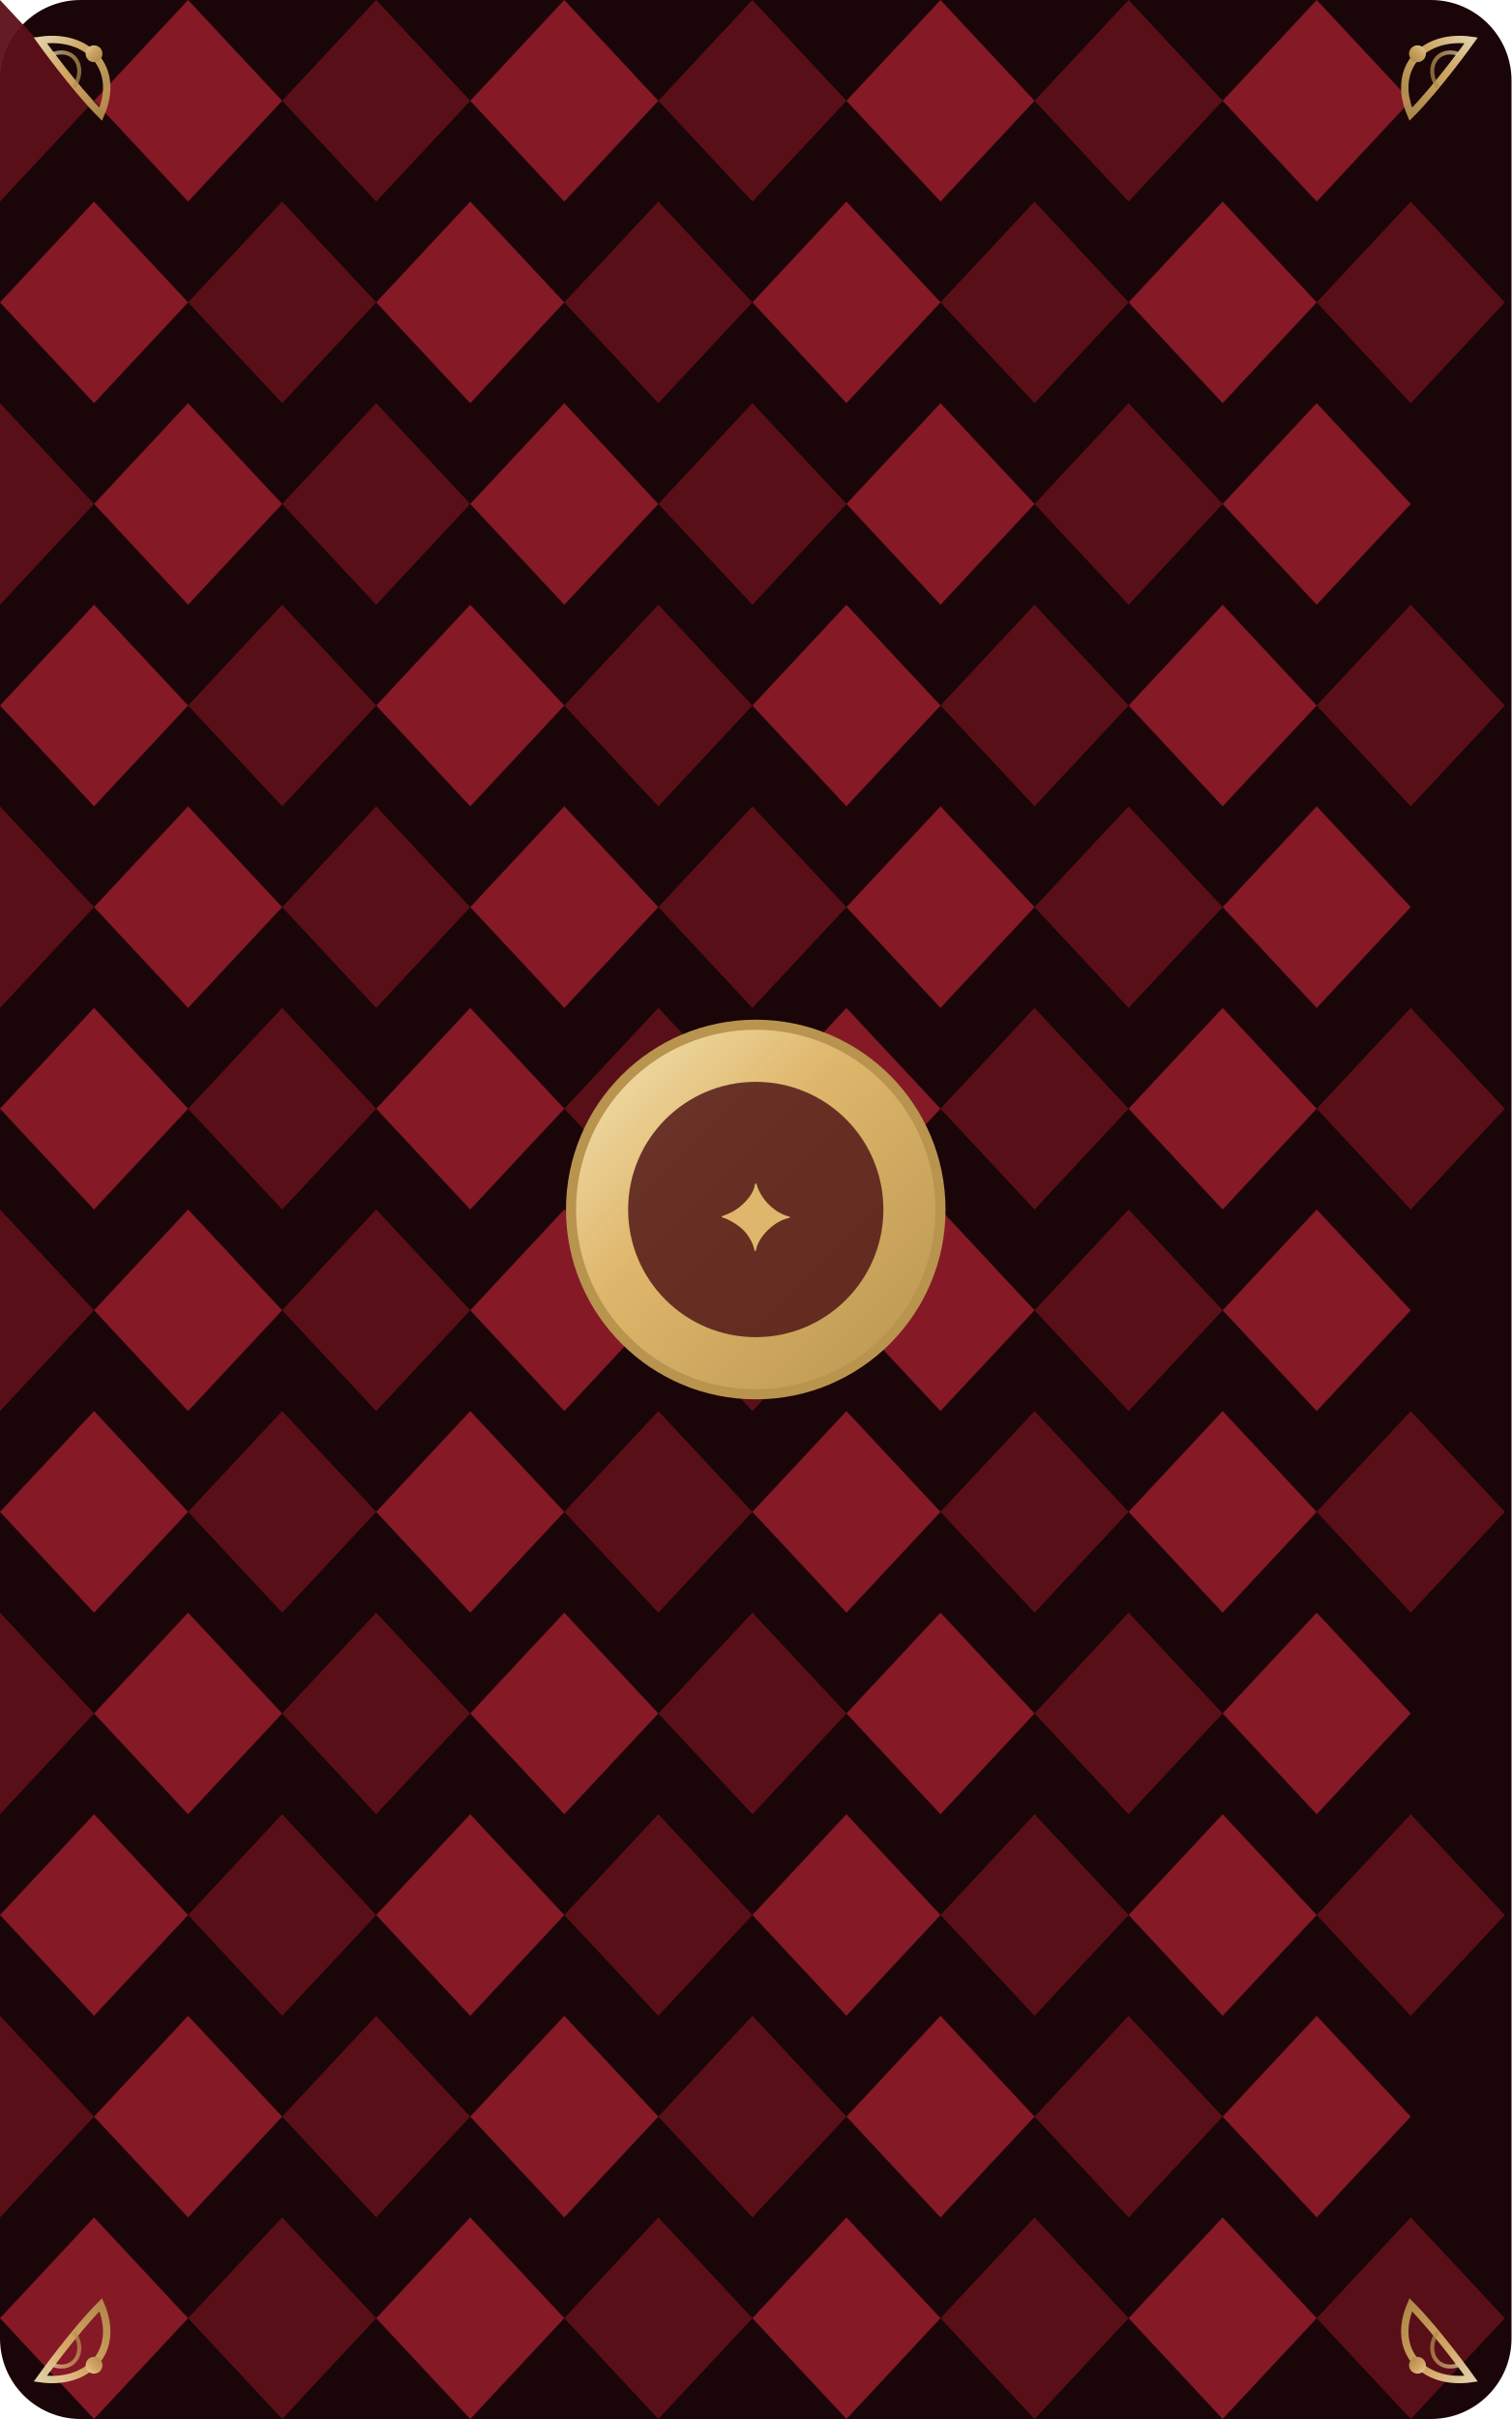
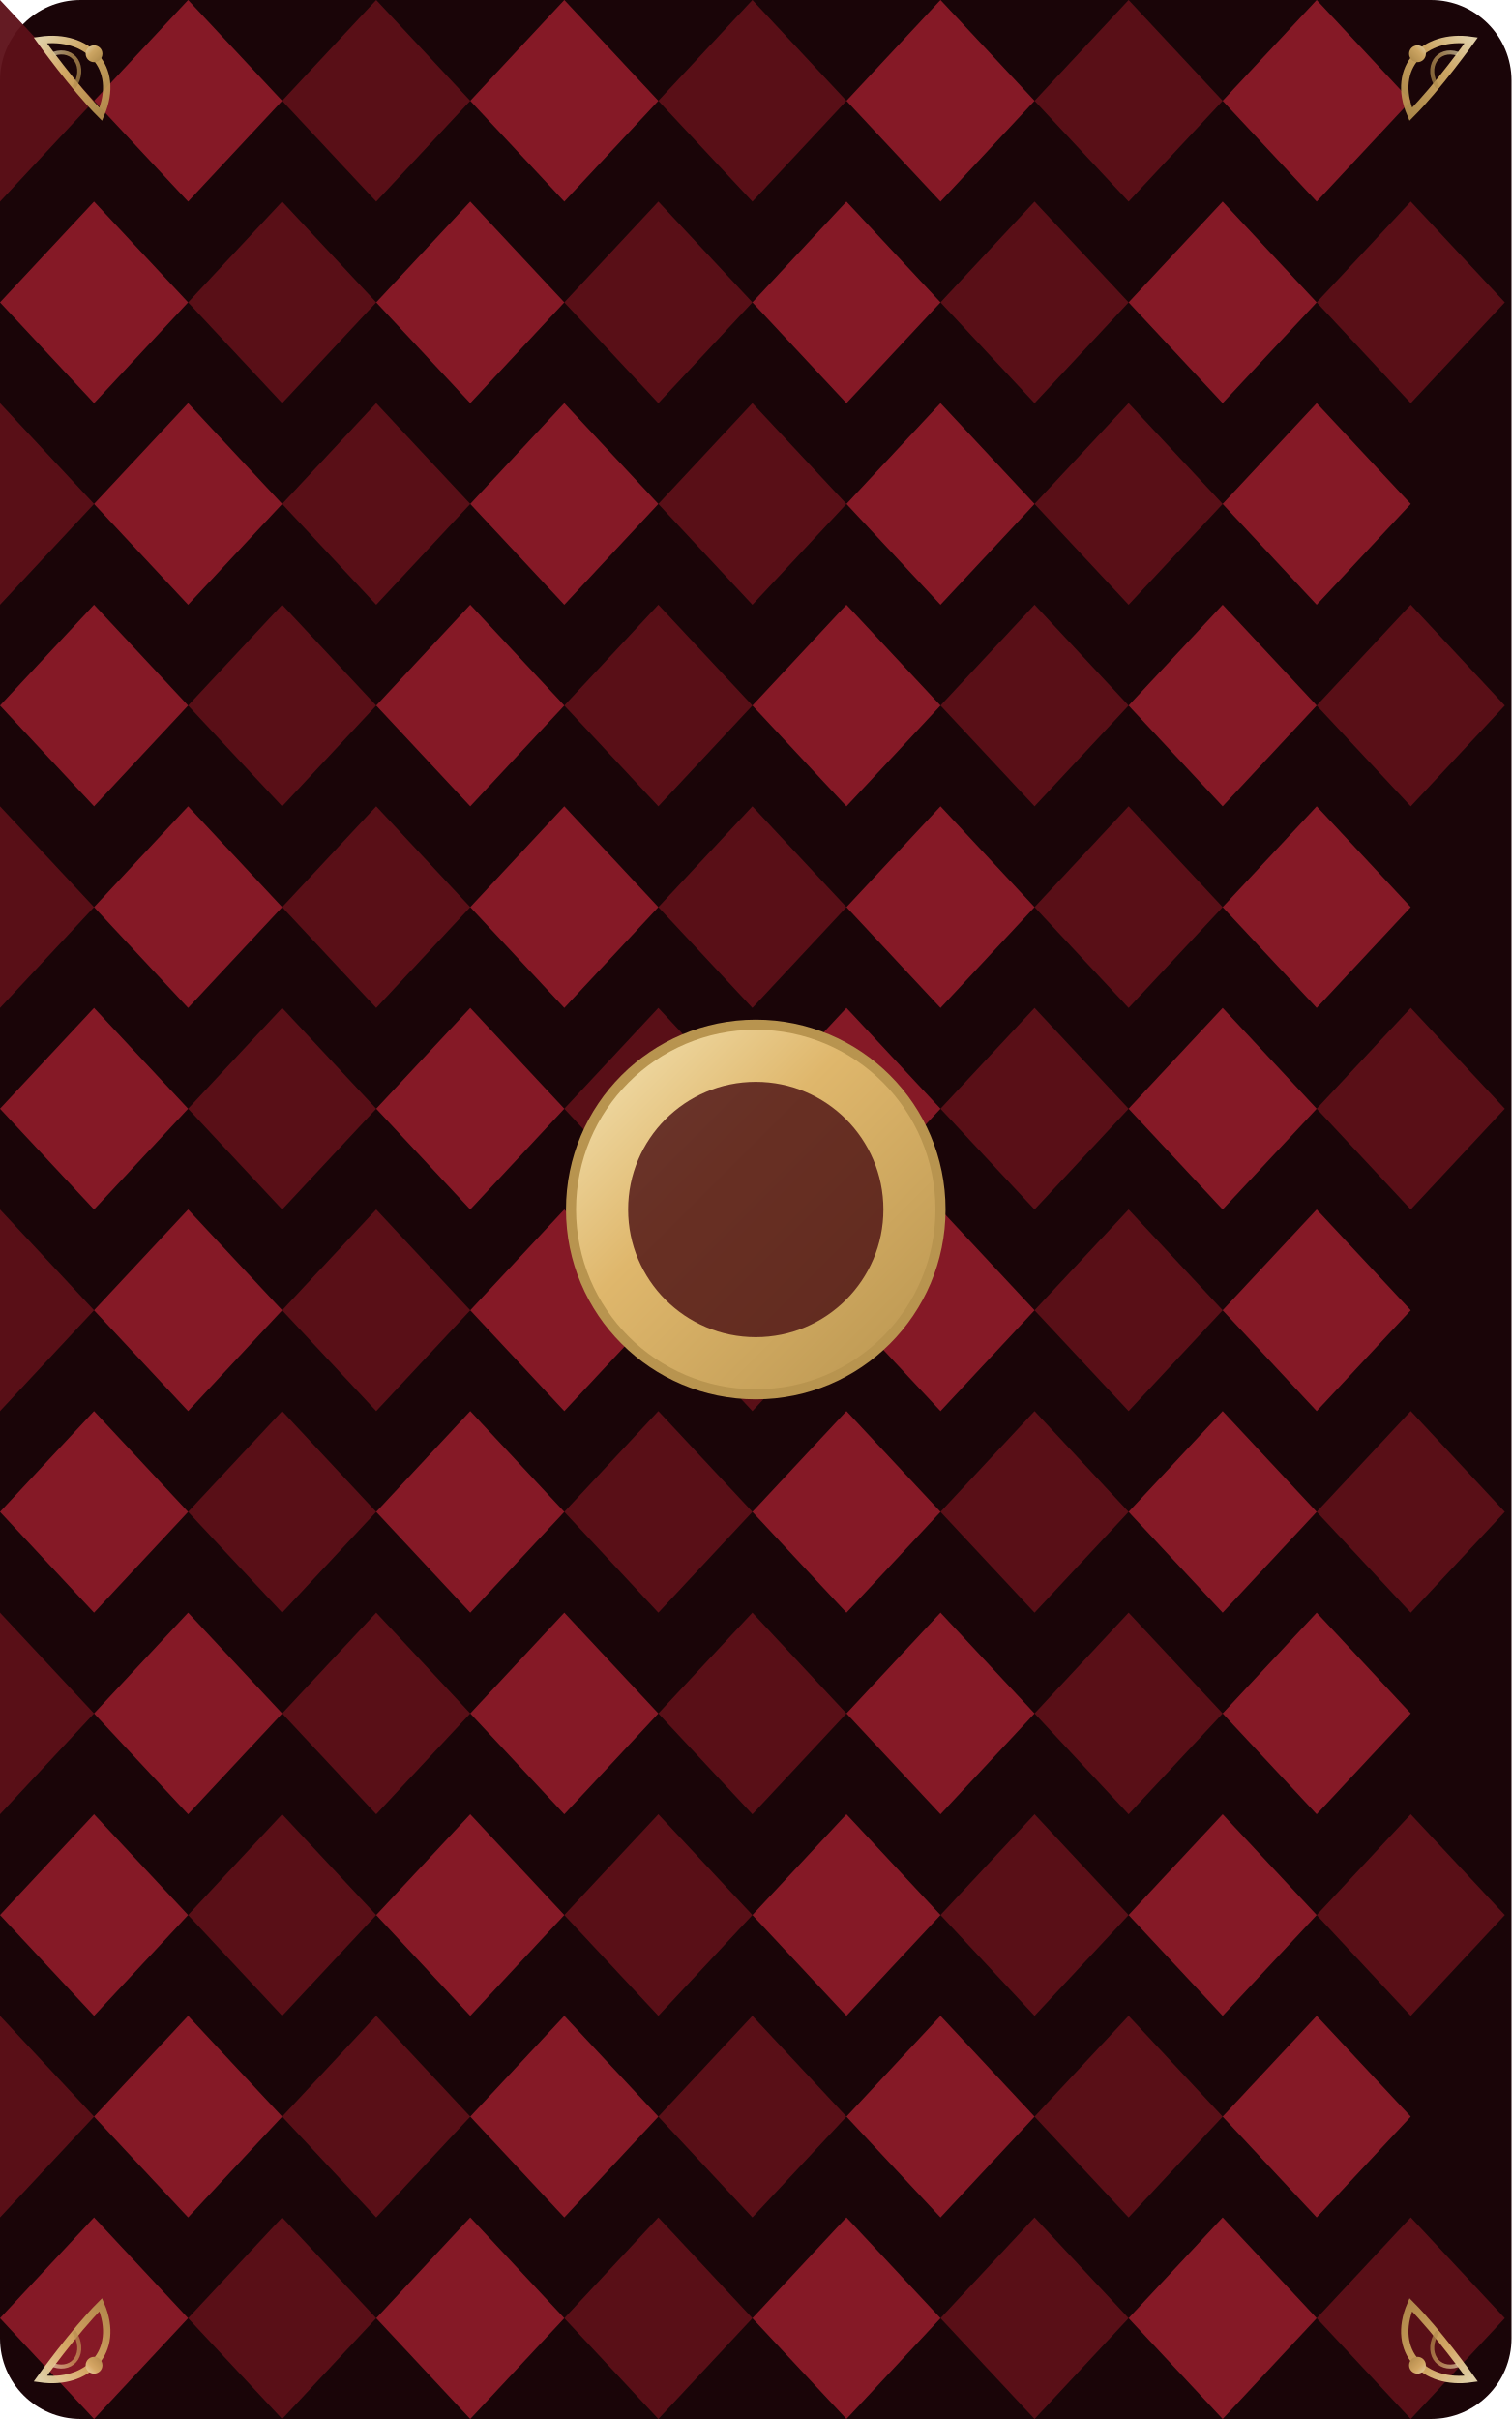
<svg xmlns="http://www.w3.org/2000/svg" viewBox="0 0 450 720" width="450" height="720">
  <defs>
    <linearGradient id="gold_verso" x1="0%" y1="0%" x2="100%" y2="100%">
      <stop offset="0%" stop-color="#F5E6B8" />
      <stop offset="40%" stop-color="#DFB76C" />
      <stop offset="100%" stop-color="#B8944F" />
    </linearGradient>
    <radialGradient id="glow_verso" cx="50%" cy="40%" r="65%">
      <stop offset="0%" stop-color="rgba(255,220,150,0.35)" />
      <stop offset="100%" stop-color="rgba(0,0,0,0)" />
    </radialGradient>
    <filter id="soft_verso">
      <feGaussianBlur stdDeviation="3" result="b" />
      <feMerge>
        <feMergeNode in="b" />
        <feMergeNode in="SourceGraphic" />
      </feMerge>
    </filter>
  </defs>
  <rect width="450" height="720" rx="24" fill="#1A0508" />
  <polygon points="0,0 28,30 0,60 -28,30" fill="#5C1018" opacity="0.95" />
  <polygon points="56,0 84,30 56,60 28,30" fill="#8B1A28" opacity="0.95" />
  <polygon points="112,0 140,30 112,60 84,30" fill="#5C1018" opacity="0.95" />
  <polygon points="168,0 196,30 168,60 140,30" fill="#8B1A28" opacity="0.95" />
  <polygon points="224,0 252,30 224,60 196,30" fill="#5C1018" opacity="0.95" />
  <polygon points="280,0 308,30 280,60 252,30" fill="#8B1A28" opacity="0.95" />
  <polygon points="336,0 364,30 336,60 308,30" fill="#5C1018" opacity="0.95" />
  <polygon points="392,0 420,30 392,60 364,30" fill="#8B1A28" opacity="0.95" />
  <polygon points="28,60 56,90 28,120 0,90" fill="#8B1A28" opacity="0.95" />
  <polygon points="84,60 112,90 84,120 56,90" fill="#5C1018" opacity="0.95" />
  <polygon points="140,60 168,90 140,120 112,90" fill="#8B1A28" opacity="0.95" />
  <polygon points="196,60 224,90 196,120 168,90" fill="#5C1018" opacity="0.95" />
  <polygon points="252,60 280,90 252,120 224,90" fill="#8B1A28" opacity="0.95" />
  <polygon points="308,60 336,90 308,120 280,90" fill="#5C1018" opacity="0.95" />
  <polygon points="364,60 392,90 364,120 336,90" fill="#8B1A28" opacity="0.95" />
  <polygon points="420,60 448,90 420,120 392,90" fill="#5C1018" opacity="0.95" />
  <polygon points="0,120 28,150 0,180 -28,150" fill="#5C1018" opacity="0.95" />
  <polygon points="56,120 84,150 56,180 28,150" fill="#8B1A28" opacity="0.95" />
  <polygon points="112,120 140,150 112,180 84,150" fill="#5C1018" opacity="0.95" />
  <polygon points="168,120 196,150 168,180 140,150" fill="#8B1A28" opacity="0.95" />
  <polygon points="224,120 252,150 224,180 196,150" fill="#5C1018" opacity="0.95" />
  <polygon points="280,120 308,150 280,180 252,150" fill="#8B1A28" opacity="0.95" />
  <polygon points="336,120 364,150 336,180 308,150" fill="#5C1018" opacity="0.95" />
  <polygon points="392,120 420,150 392,180 364,150" fill="#8B1A28" opacity="0.95" />
  <polygon points="28,180 56,210 28,240 0,210" fill="#8B1A28" opacity="0.95" />
  <polygon points="84,180 112,210 84,240 56,210" fill="#5C1018" opacity="0.95" />
  <polygon points="140,180 168,210 140,240 112,210" fill="#8B1A28" opacity="0.95" />
  <polygon points="196,180 224,210 196,240 168,210" fill="#5C1018" opacity="0.95" />
  <polygon points="252,180 280,210 252,240 224,210" fill="#8B1A28" opacity="0.95" />
  <polygon points="308,180 336,210 308,240 280,210" fill="#5C1018" opacity="0.95" />
  <polygon points="364,180 392,210 364,240 336,210" fill="#8B1A28" opacity="0.95" />
  <polygon points="420,180 448,210 420,240 392,210" fill="#5C1018" opacity="0.95" />
  <polygon points="0,240 28,270 0,300 -28,270" fill="#5C1018" opacity="0.95" />
  <polygon points="56,240 84,270 56,300 28,270" fill="#8B1A28" opacity="0.95" />
  <polygon points="112,240 140,270 112,300 84,270" fill="#5C1018" opacity="0.95" />
  <polygon points="168,240 196,270 168,300 140,270" fill="#8B1A28" opacity="0.95" />
  <polygon points="224,240 252,270 224,300 196,270" fill="#5C1018" opacity="0.95" />
  <polygon points="280,240 308,270 280,300 252,270" fill="#8B1A28" opacity="0.95" />
  <polygon points="336,240 364,270 336,300 308,270" fill="#5C1018" opacity="0.95" />
  <polygon points="392,240 420,270 392,300 364,270" fill="#8B1A28" opacity="0.95" />
  <polygon points="28,300 56,330 28,360 0,330" fill="#8B1A28" opacity="0.95" />
  <polygon points="84,300 112,330 84,360 56,330" fill="#5C1018" opacity="0.95" />
  <polygon points="140,300 168,330 140,360 112,330" fill="#8B1A28" opacity="0.95" />
  <polygon points="196,300 224,330 196,360 168,330" fill="#5C1018" opacity="0.95" />
  <polygon points="252,300 280,330 252,360 224,330" fill="#8B1A28" opacity="0.95" />
  <polygon points="308,300 336,330 308,360 280,330" fill="#5C1018" opacity="0.95" />
  <polygon points="364,300 392,330 364,360 336,330" fill="#8B1A28" opacity="0.95" />
  <polygon points="420,300 448,330 420,360 392,330" fill="#5C1018" opacity="0.95" />
  <polygon points="0,360 28,390 0,420 -28,390" fill="#5C1018" opacity="0.95" />
  <polygon points="56,360 84,390 56,420 28,390" fill="#8B1A28" opacity="0.95" />
  <polygon points="112,360 140,390 112,420 84,390" fill="#5C1018" opacity="0.95" />
  <polygon points="168,360 196,390 168,420 140,390" fill="#8B1A28" opacity="0.95" />
  <polygon points="224,360 252,390 224,420 196,390" fill="#5C1018" opacity="0.95" />
  <polygon points="280,360 308,390 280,420 252,390" fill="#8B1A28" opacity="0.95" />
  <polygon points="336,360 364,390 336,420 308,390" fill="#5C1018" opacity="0.95" />
  <polygon points="392,360 420,390 392,420 364,390" fill="#8B1A28" opacity="0.95" />
  <polygon points="28,420 56,450 28,480 0,450" fill="#8B1A28" opacity="0.95" />
  <polygon points="84,420 112,450 84,480 56,450" fill="#5C1018" opacity="0.95" />
  <polygon points="140,420 168,450 140,480 112,450" fill="#8B1A28" opacity="0.95" />
  <polygon points="196,420 224,450 196,480 168,450" fill="#5C1018" opacity="0.95" />
  <polygon points="252,420 280,450 252,480 224,450" fill="#8B1A28" opacity="0.95" />
  <polygon points="308,420 336,450 308,480 280,450" fill="#5C1018" opacity="0.95" />
  <polygon points="364,420 392,450 364,480 336,450" fill="#8B1A28" opacity="0.95" />
  <polygon points="420,420 448,450 420,480 392,450" fill="#5C1018" opacity="0.95" />
  <polygon points="0,480 28,510 0,540 -28,510" fill="#5C1018" opacity="0.95" />
  <polygon points="56,480 84,510 56,540 28,510" fill="#8B1A28" opacity="0.95" />
  <polygon points="112,480 140,510 112,540 84,510" fill="#5C1018" opacity="0.95" />
  <polygon points="168,480 196,510 168,540 140,510" fill="#8B1A28" opacity="0.95" />
  <polygon points="224,480 252,510 224,540 196,510" fill="#5C1018" opacity="0.95" />
  <polygon points="280,480 308,510 280,540 252,510" fill="#8B1A28" opacity="0.95" />
  <polygon points="336,480 364,510 336,540 308,510" fill="#5C1018" opacity="0.95" />
  <polygon points="392,480 420,510 392,540 364,510" fill="#8B1A28" opacity="0.95" />
  <polygon points="28,540 56,570 28,600 0,570" fill="#8B1A28" opacity="0.95" />
  <polygon points="84,540 112,570 84,600 56,570" fill="#5C1018" opacity="0.95" />
  <polygon points="140,540 168,570 140,600 112,570" fill="#8B1A28" opacity="0.95" />
  <polygon points="196,540 224,570 196,600 168,570" fill="#5C1018" opacity="0.95" />
  <polygon points="252,540 280,570 252,600 224,570" fill="#8B1A28" opacity="0.95" />
  <polygon points="308,540 336,570 308,600 280,570" fill="#5C1018" opacity="0.95" />
  <polygon points="364,540 392,570 364,600 336,570" fill="#8B1A28" opacity="0.95" />
  <polygon points="420,540 448,570 420,600 392,570" fill="#5C1018" opacity="0.95" />
  <polygon points="0,600 28,630 0,660 -28,630" fill="#5C1018" opacity="0.95" />
  <polygon points="56,600 84,630 56,660 28,630" fill="#8B1A28" opacity="0.95" />
  <polygon points="112,600 140,630 112,660 84,630" fill="#5C1018" opacity="0.95" />
  <polygon points="168,600 196,630 168,660 140,630" fill="#8B1A28" opacity="0.95" />
  <polygon points="224,600 252,630 224,660 196,630" fill="#5C1018" opacity="0.95" />
  <polygon points="280,600 308,630 280,660 252,630" fill="#8B1A28" opacity="0.95" />
  <polygon points="336,600 364,630 336,660 308,630" fill="#5C1018" opacity="0.95" />
  <polygon points="392,600 420,630 392,660 364,630" fill="#8B1A28" opacity="0.95" />
  <polygon points="28,660 56,690 28,720 0,690" fill="#8B1A28" opacity="0.95" />
  <polygon points="84,660 112,690 84,720 56,690" fill="#5C1018" opacity="0.95" />
  <polygon points="140,660 168,690 140,720 112,690" fill="#8B1A28" opacity="0.95" />
  <polygon points="196,660 224,690 196,720 168,690" fill="#5C1018" opacity="0.95" />
  <polygon points="252,660 280,690 252,720 224,690" fill="#8B1A28" opacity="0.95" />
  <polygon points="308,660 336,690 308,720 280,690" fill="#5C1018" opacity="0.95" />
  <polygon points="364,660 392,690 364,720 336,690" fill="#8B1A28" opacity="0.95" />
  <polygon points="420,660 448,690 420,720 392,690" fill="#5C1018" opacity="0.95" />
  <g transform="translate(8,8) scale(1,1)" fill="none" stroke="url(#gold_verso)" stroke-width="2.2" opacity="0.9">
    <path d="M4,4 C18,2 28,12 22,26 C14,18 4,4 4,4Z" />
    <path d="M8,8 C14,6 18,12 14,18" stroke-width="1.2" opacity="0.7" />
    <circle cx="20" cy="8" r="2.5" fill="url(#gold_verso)" stroke="none" />
  </g>
  <g transform="translate(442,8) scale(-1,1)" fill="none" stroke="url(#gold_verso)" stroke-width="2.2" opacity="0.9">
    <path d="M4,4 C18,2 28,12 22,26 C14,18 4,4 4,4Z" />
    <path d="M8,8 C14,6 18,12 14,18" stroke-width="1.2" opacity="0.7" />
    <circle cx="20" cy="8" r="2.5" fill="url(#gold_verso)" stroke="none" />
  </g>
  <g transform="translate(8,712) scale(1,-1)" fill="none" stroke="url(#gold_verso)" stroke-width="2.2" opacity="0.9">
    <path d="M4,4 C18,2 28,12 22,26 C14,18 4,4 4,4Z" />
    <path d="M8,8 C14,6 18,12 14,18" stroke-width="1.2" opacity="0.7" />
    <circle cx="20" cy="8" r="2.5" fill="url(#gold_verso)" stroke="none" />
  </g>
  <g transform="translate(442,712) scale(-1,-1)" fill="none" stroke="url(#gold_verso)" stroke-width="2.2" opacity="0.9">
    <path d="M4,4 C18,2 28,12 22,26 C14,18 4,4 4,4Z" />
    <path d="M8,8 C14,6 18,12 14,18" stroke-width="1.2" opacity="0.7" />
    <circle cx="20" cy="8" r="2.5" fill="url(#gold_verso)" stroke="none" />
  </g>
  <circle cx="225" cy="360" r="55" fill="url(#gold_verso)" stroke="#B8944F" stroke-width="3" />
  <circle cx="225" cy="360" r="38" fill="#4A0E12" opacity="0.8" />
-   <text x="225" y="372" text-anchor="middle" fill="#DFB76C" font-family="Georgia,serif" font-size="28">✦</text>
</svg>
